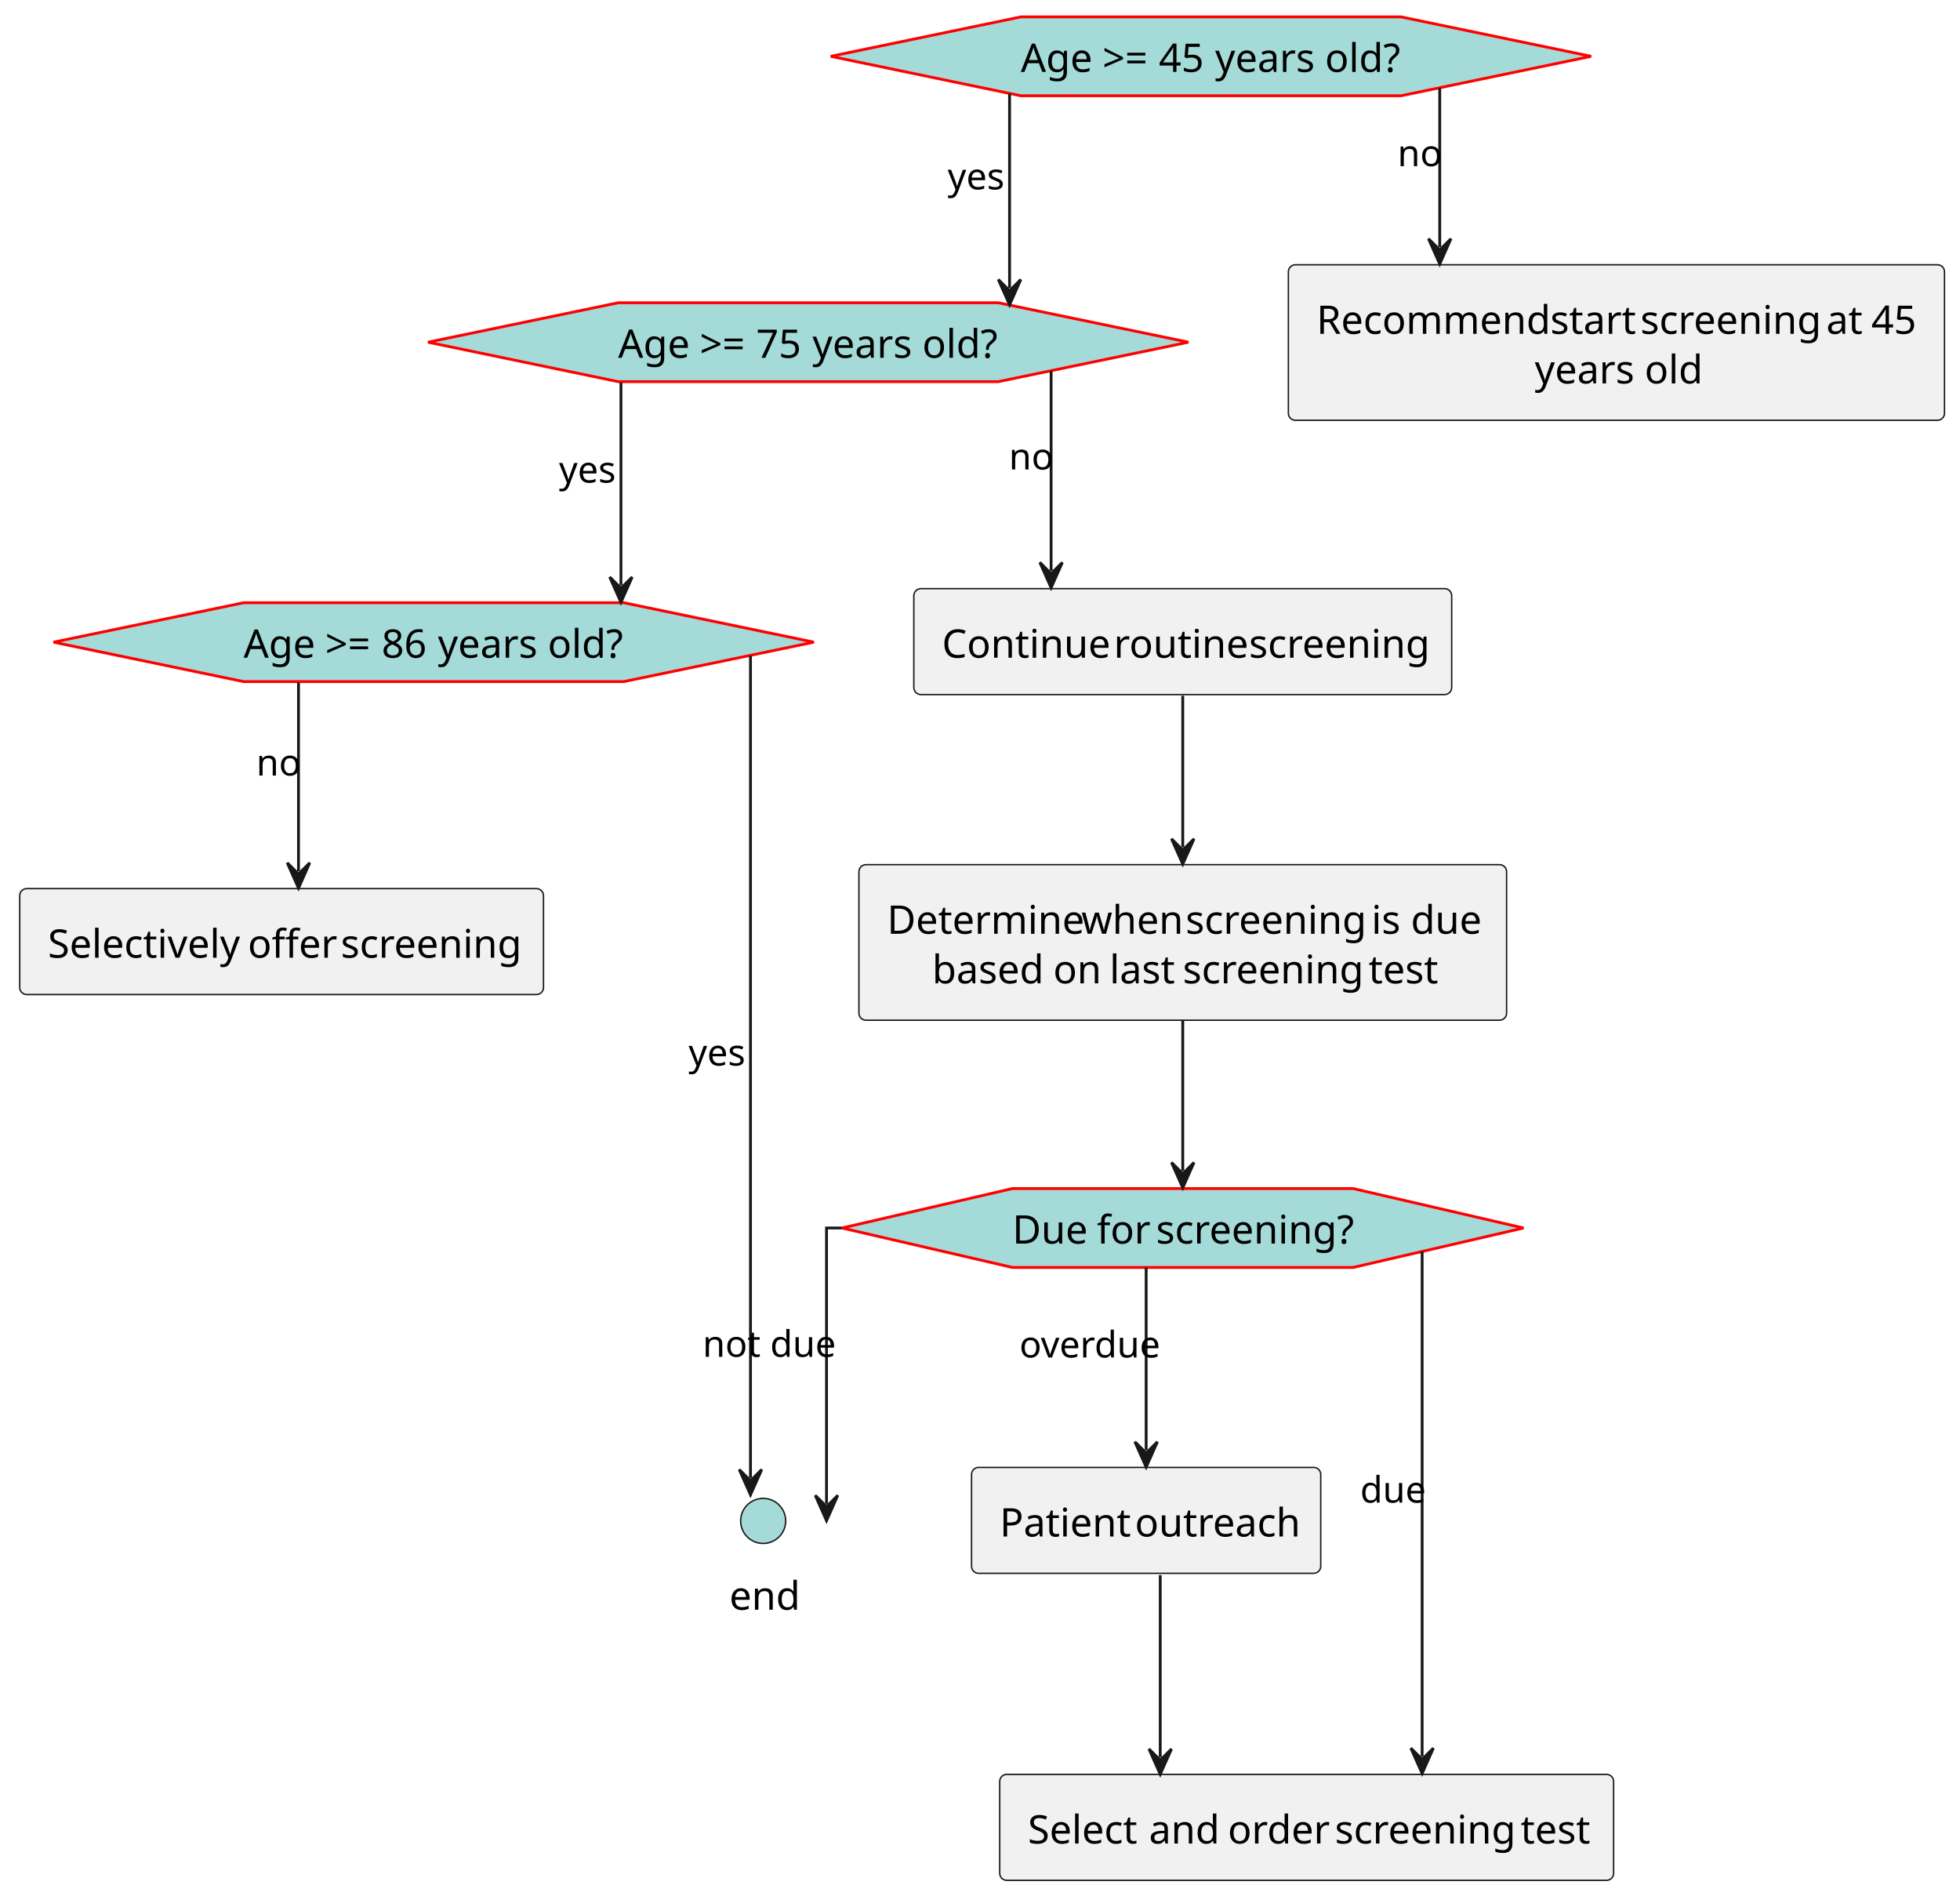
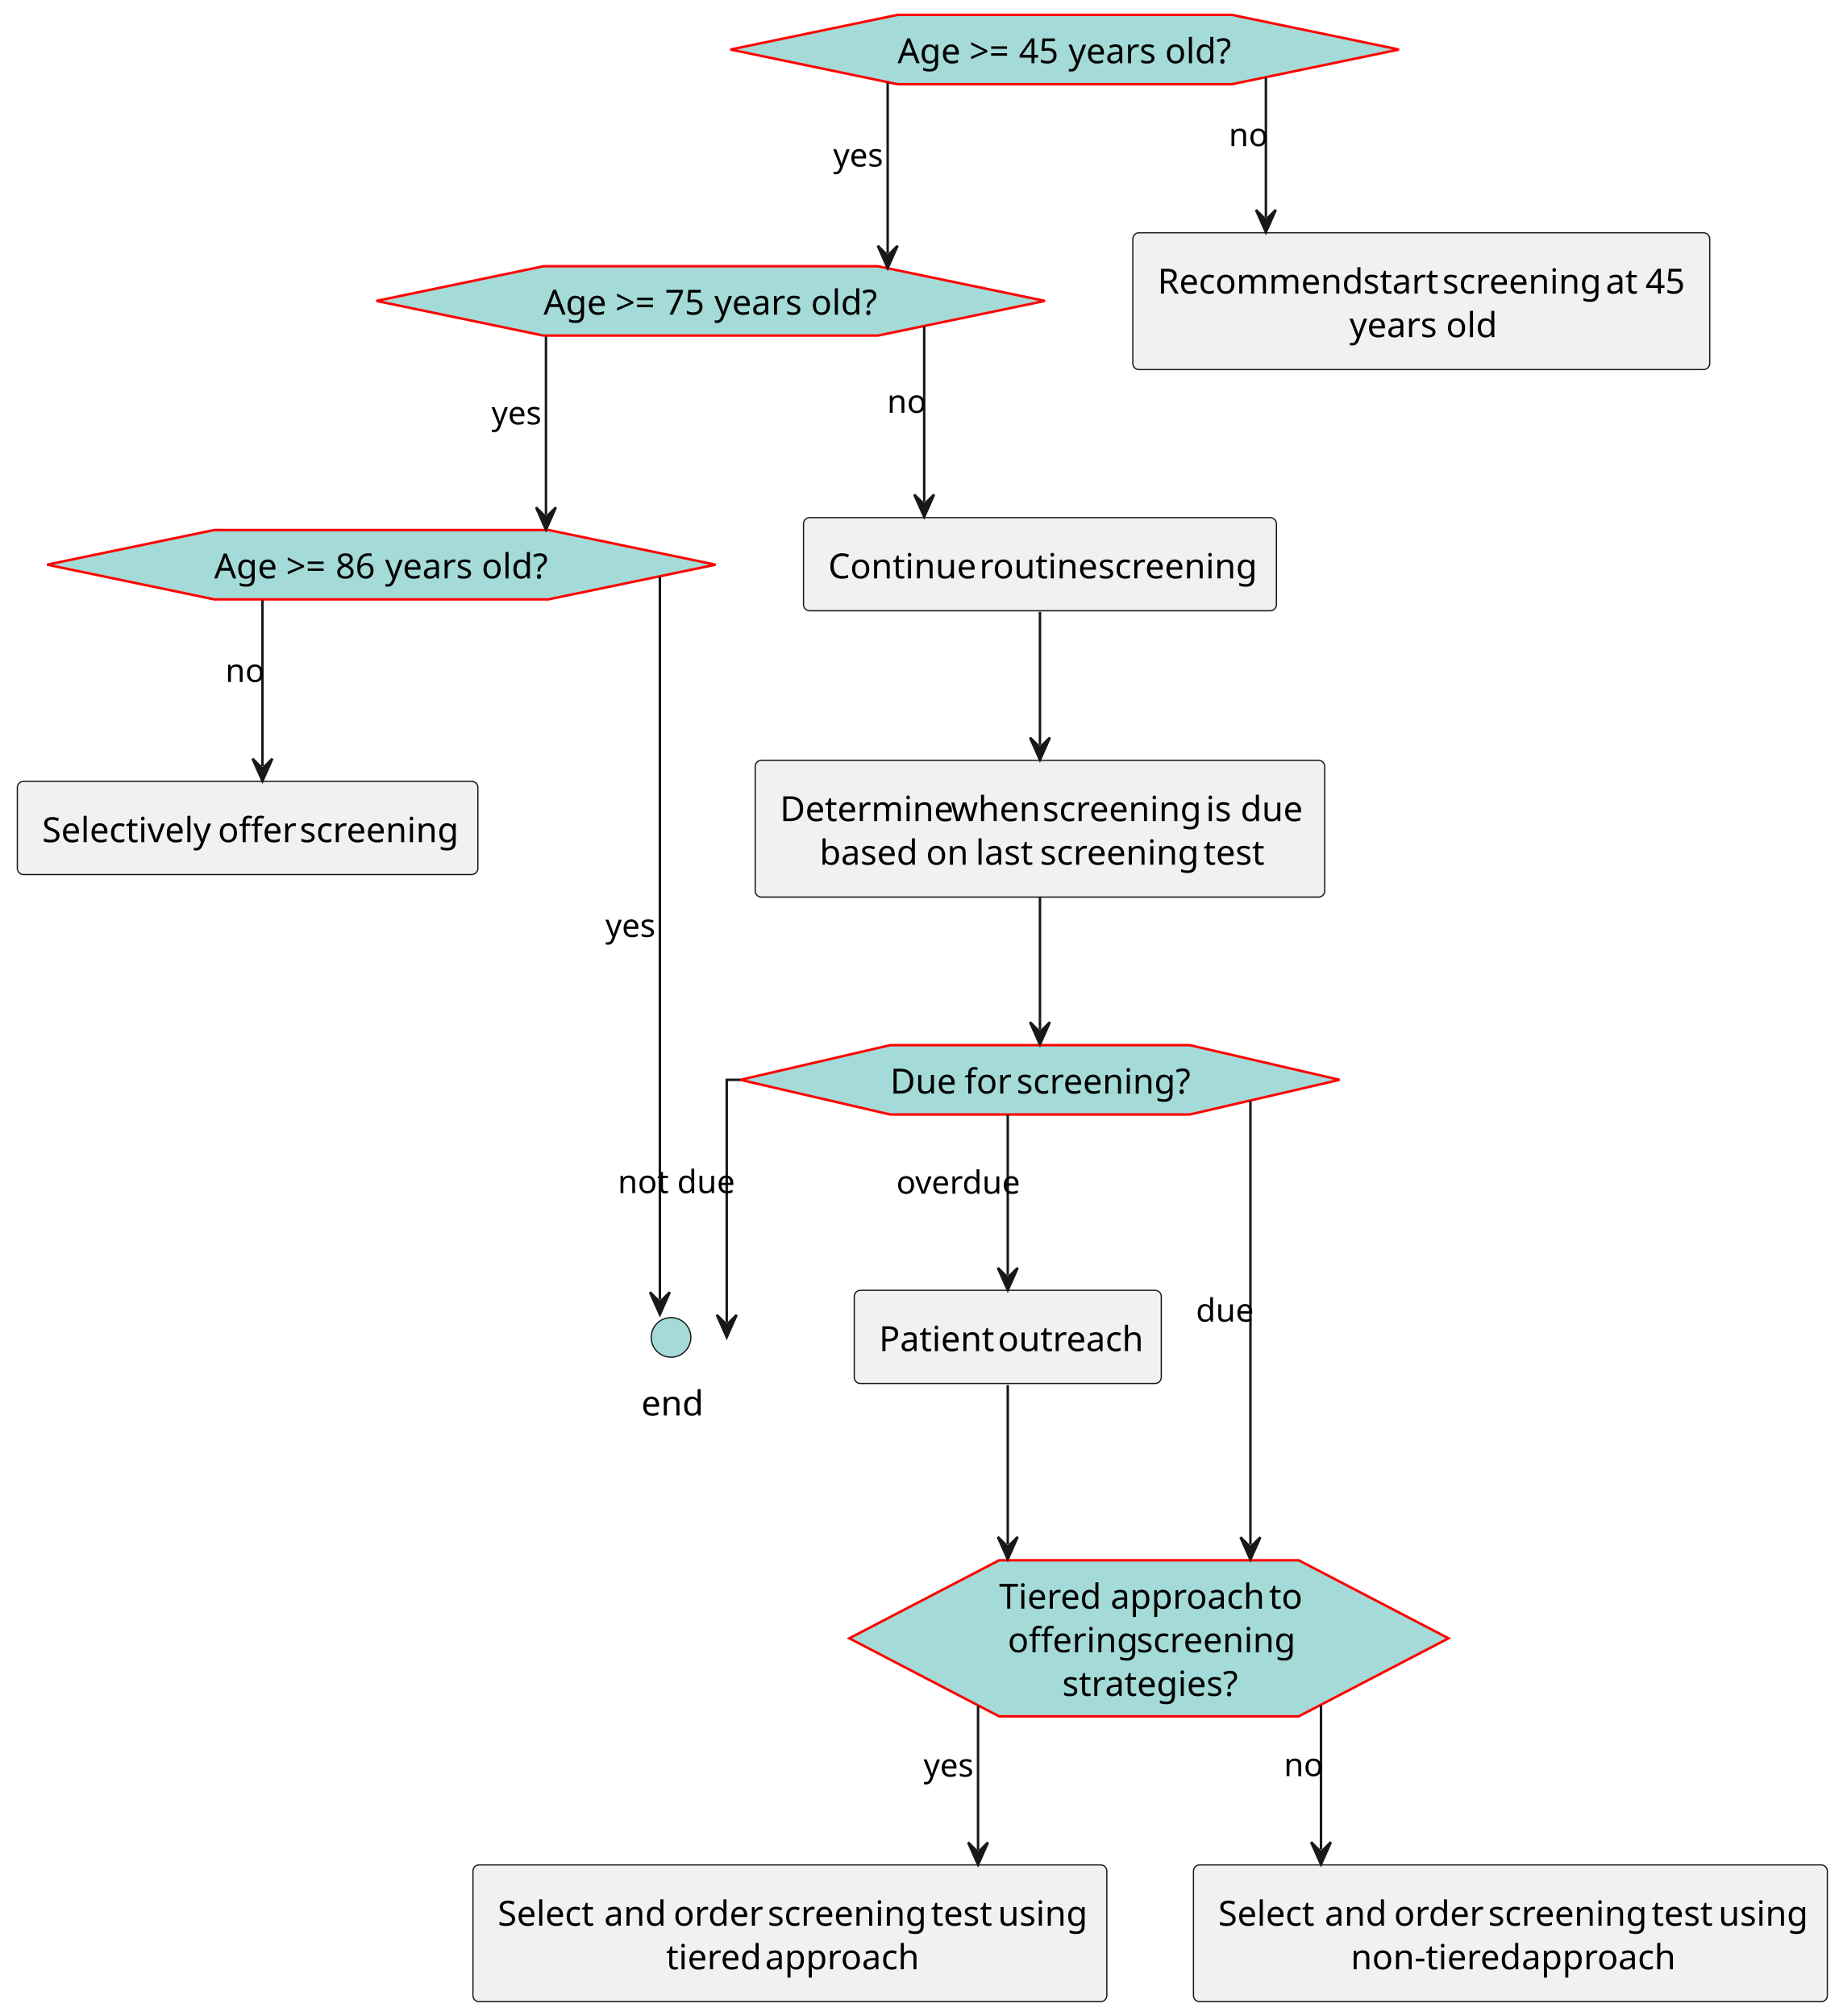
- <svg xmlns="http://www.w3.org/2000/svg" xmlns:xlink="http://www.w3.org/1999/xlink" contentStyleType="text/css" height="673px" preserveAspectRatio="none" style="width:696px;height:673px;background:#FFFFFF;" version="1.1" viewBox="0 0 696 673" width="696px" zoomAndPan="magnify">
+ <svg xmlns="http://www.w3.org/2000/svg" xmlns:xlink="http://www.w3.org/1999/xlink" contentStyleType="text/css" height="814px" preserveAspectRatio="none" style="width:744px;height:814px;background:#FFFFFF;" version="1.1" viewBox="0 0 744 814" width="744px" zoomAndPan="magnify">
  <defs />
  <g>
    <g id="elem_eve_AgeOver45">
      <a href="#eve-AgeOver45" target="_top" title="#eve-AgeOver45" xlink:actuate="onRequest" xlink:href="#eve-AgeOver45" xlink:show="new" xlink:title="#eve-AgeOver45" xlink:type="simple">
        <polygon fill="#A4DBD8" points="565,20,497.5,6,362.5,6,295,20,362.5,34,497.5,34,565,20" style="stroke:#FF0000;stroke-width:1.0;" />
        <text fill="#000000" font-family="sans-serif" font-size="14" lengthAdjust="spacing" textLength="25" x="362.5" y="25.533">Age</text>
        <text fill="#000000" font-family="sans-serif" font-size="14" lengthAdjust="spacing" textLength="4" x="387.5" y="25.533"> </text>
        <text fill="#000000" font-family="sans-serif" font-size="14" lengthAdjust="spacing" textLength="16" x="391.5" y="25.533">&gt;=</text>
        <text fill="#000000" font-family="sans-serif" font-size="14" lengthAdjust="spacing" textLength="4" x="407.5" y="25.533"> </text>
        <text fill="#000000" font-family="sans-serif" font-size="14" lengthAdjust="spacing" textLength="16" x="411.5" y="25.533">45</text>
        <text fill="#000000" font-family="sans-serif" font-size="14" lengthAdjust="spacing" textLength="4" x="427.5" y="25.533"> </text>
        <text fill="#000000" font-family="sans-serif" font-size="14" lengthAdjust="spacing" textLength="35" x="431.5" y="25.533">years</text>
        <text fill="#000000" font-family="sans-serif" font-size="14" lengthAdjust="spacing" textLength="4" x="466.5" y="25.533"> </text>
        <text fill="#000000" font-family="sans-serif" font-size="14" lengthAdjust="spacing" textLength="27" x="470.5" y="25.533">old?</text>
      </a>
    </g>
    <g id="elem_eve_AgeOver75">
      <a href="#eve-AgeOver75" target="_top" title="#eve-AgeOver75" xlink:actuate="onRequest" xlink:href="#eve-AgeOver75" xlink:show="new" xlink:title="#eve-AgeOver75" xlink:type="simple">
        <polygon fill="#A4DBD8" points="422,121.5,354.5,107.5,219.5,107.5,152,121.5,219.5,135.5,354.5,135.5,422,121.5" style="stroke:#FF0000;stroke-width:1.0;" />
        <text fill="#000000" font-family="sans-serif" font-size="14" lengthAdjust="spacing" textLength="25" x="219.5" y="127.033">Age</text>
        <text fill="#000000" font-family="sans-serif" font-size="14" lengthAdjust="spacing" textLength="4" x="244.5" y="127.033"> </text>
        <text fill="#000000" font-family="sans-serif" font-size="14" lengthAdjust="spacing" textLength="16" x="248.5" y="127.033">&gt;=</text>
        <text fill="#000000" font-family="sans-serif" font-size="14" lengthAdjust="spacing" textLength="4" x="264.5" y="127.033"> </text>
        <text fill="#000000" font-family="sans-serif" font-size="14" lengthAdjust="spacing" textLength="16" x="268.5" y="127.033">75</text>
        <text fill="#000000" font-family="sans-serif" font-size="14" lengthAdjust="spacing" textLength="4" x="284.5" y="127.033"> </text>
        <text fill="#000000" font-family="sans-serif" font-size="14" lengthAdjust="spacing" textLength="35" x="288.5" y="127.033">years</text>
        <text fill="#000000" font-family="sans-serif" font-size="14" lengthAdjust="spacing" textLength="4" x="323.5" y="127.033"> </text>
        <text fill="#000000" font-family="sans-serif" font-size="14" lengthAdjust="spacing" textLength="27" x="327.5" y="127.033">old?</text>
      </a>
    </g>
    <g id="elem_eve_Age86AndOlder">
      <a href="#eve-Age86AndOlder" target="_top" title="#eve-Age86AndOlder" xlink:actuate="onRequest" xlink:href="#eve-Age86AndOlder" xlink:show="new" xlink:title="#eve-Age86AndOlder" xlink:type="simple">
        <polygon fill="#A4DBD8" points="289,228,221.5,214,86.5,214,19,228,86.5,242,221.5,242,289,228" style="stroke:#FF0000;stroke-width:1.0;" />
        <text fill="#000000" font-family="sans-serif" font-size="14" lengthAdjust="spacing" textLength="25" x="86.5" y="233.533">Age</text>
        <text fill="#000000" font-family="sans-serif" font-size="14" lengthAdjust="spacing" textLength="4" x="111.5" y="233.533"> </text>
        <text fill="#000000" font-family="sans-serif" font-size="14" lengthAdjust="spacing" textLength="16" x="115.5" y="233.533">&gt;=</text>
        <text fill="#000000" font-family="sans-serif" font-size="14" lengthAdjust="spacing" textLength="4" x="131.5" y="233.533"> </text>
        <text fill="#000000" font-family="sans-serif" font-size="14" lengthAdjust="spacing" textLength="16" x="135.5" y="233.533">86</text>
        <text fill="#000000" font-family="sans-serif" font-size="14" lengthAdjust="spacing" textLength="4" x="151.5" y="233.533"> </text>
        <text fill="#000000" font-family="sans-serif" font-size="14" lengthAdjust="spacing" textLength="35" x="155.5" y="233.533">years</text>
        <text fill="#000000" font-family="sans-serif" font-size="14" lengthAdjust="spacing" textLength="4" x="190.5" y="233.533"> </text>
        <text fill="#000000" font-family="sans-serif" font-size="14" lengthAdjust="spacing" textLength="27" x="194.5" y="233.533">old?</text>
      </a>
    </g>
    <g id="elem_act_ContinueScreening">
      <a href="#act-ContinueScreening" target="_top" title="#act-ContinueScreening" xlink:actuate="onRequest" xlink:href="#act-ContinueScreening" xlink:show="new" xlink:title="#act-ContinueScreening" xlink:type="simple">
        <rect fill="#F1F1F1" height="37.609" rx="2.5" ry="2.5" style="stroke:#181818;stroke-width:0.5;" width="191" x="324.5" y="209" />
        <text fill="#000000" font-family="sans-serif" font-size="14" lengthAdjust="spacing" textLength="57" x="334.5" y="233.533">Continue</text>
        <text fill="#000000" font-family="sans-serif" font-size="14" lengthAdjust="spacing" textLength="4" x="391.5" y="233.533"> </text>
        <text fill="#000000" font-family="sans-serif" font-size="14" lengthAdjust="spacing" textLength="44" x="395.5" y="233.533">routine</text>
        <text fill="#000000" font-family="sans-serif" font-size="14" lengthAdjust="spacing" textLength="4" x="439.5" y="233.533"> </text>
        <text fill="#000000" font-family="sans-serif" font-size="14" lengthAdjust="spacing" textLength="62" x="443.5" y="233.533">screening</text>
      </a>
    </g>
    <g id="elem_act_DetermineDateForNextScreening">
      <a href="#act-DetermineDateForNextScreening" target="_top" title="#act-DetermineDateForNextScreening" xlink:actuate="onRequest" xlink:href="#act-DetermineDateForNextScreening" xlink:show="new" xlink:title="#act-DetermineDateForNextScreening" xlink:type="simple">
        <rect fill="#F1F1F1" height="55.219" rx="2.5" ry="2.5" style="stroke:#181818;stroke-width:0.5;" width="230" x="305" y="307" />
        <text fill="#000000" font-family="sans-serif" font-size="14" lengthAdjust="spacing" textLength="65" x="315" y="331.533">Determine</text>
        <text fill="#000000" font-family="sans-serif" font-size="14" lengthAdjust="spacing" textLength="4" x="380" y="331.533"> </text>
        <text fill="#000000" font-family="sans-serif" font-size="14" lengthAdjust="spacing" textLength="33" x="384" y="331.533">when</text>
        <text fill="#000000" font-family="sans-serif" font-size="14" lengthAdjust="spacing" textLength="4" x="417" y="331.533"> </text>
        <text fill="#000000" font-family="sans-serif" font-size="14" lengthAdjust="spacing" textLength="62" x="421" y="331.533">screening</text>
        <text fill="#000000" font-family="sans-serif" font-size="14" lengthAdjust="spacing" textLength="4" x="483" y="331.533"> </text>
        <text fill="#000000" font-family="sans-serif" font-size="14" lengthAdjust="spacing" textLength="10" x="487" y="331.533">is</text>
        <text fill="#000000" font-family="sans-serif" font-size="14" lengthAdjust="spacing" textLength="4" x="497" y="331.533"> </text>
        <text fill="#000000" font-family="sans-serif" font-size="14" lengthAdjust="spacing" textLength="24" x="501" y="331.533">due</text>
        <text fill="#000000" font-family="sans-serif" font-size="14" lengthAdjust="spacing" textLength="39" x="331" y="349.143">based</text>
        <text fill="#000000" font-family="sans-serif" font-size="14" lengthAdjust="spacing" textLength="4" x="370" y="349.143"> </text>
        <text fill="#000000" font-family="sans-serif" font-size="14" lengthAdjust="spacing" textLength="16" x="374" y="349.143">on</text>
        <text fill="#000000" font-family="sans-serif" font-size="14" lengthAdjust="spacing" textLength="4" x="390" y="349.143"> </text>
        <text fill="#000000" font-family="sans-serif" font-size="14" lengthAdjust="spacing" textLength="22" x="394" y="349.143">last</text>
        <text fill="#000000" font-family="sans-serif" font-size="14" lengthAdjust="spacing" textLength="4" x="416" y="349.143"> </text>
        <text fill="#000000" font-family="sans-serif" font-size="14" lengthAdjust="spacing" textLength="62" x="420" y="349.143">screening</text>
        <text fill="#000000" font-family="sans-serif" font-size="14" lengthAdjust="spacing" textLength="4" x="482" y="349.143"> </text>
        <text fill="#000000" font-family="sans-serif" font-size="14" lengthAdjust="spacing" textLength="23" x="486" y="349.143">test</text>
      </a>
    </g>
    <g id="elem_eve_DetermineIfDueForScreening">
      <a href="#eve-DetermineIfDueForScreening" target="_top" title="#eve-DetermineIfDueForScreening" xlink:actuate="onRequest" xlink:href="#eve-DetermineIfDueForScreening" xlink:show="new" xlink:title="#eve-DetermineIfDueForScreening" xlink:type="simple">
        <polygon fill="#A4DBD8" points="541,436,480.5,422,359.5,422,299,436,359.5,450,480.5,450,541,436" style="stroke:#FF0000;stroke-width:1.0;" />
        <text fill="#000000" font-family="sans-serif" font-size="14" lengthAdjust="spacing" textLength="26" x="359.5" y="441.533">Due</text>
        <text fill="#000000" font-family="sans-serif" font-size="14" lengthAdjust="spacing" textLength="4" x="385.5" y="441.533"> </text>
        <text fill="#000000" font-family="sans-serif" font-size="14" lengthAdjust="spacing" textLength="17" x="389.5" y="441.533">for</text>
        <text fill="#000000" font-family="sans-serif" font-size="14" lengthAdjust="spacing" textLength="4" x="406.5" y="441.533"> </text>
        <text fill="#000000" font-family="sans-serif" font-size="14" lengthAdjust="spacing" textLength="70" x="410.5" y="441.533">screening?</text>
      </a>
    </g>
    <g id="elem_act_patientOutreach">
      <a href="#act-patientOutreach" target="_top" title="#act-patientOutreach" xlink:actuate="onRequest" xlink:href="#act-patientOutreach" xlink:show="new" xlink:title="#act-patientOutreach" xlink:type="simple">
        <rect fill="#F1F1F1" height="37.609" rx="2.5" ry="2.5" style="stroke:#181818;stroke-width:0.5;" width="124" x="345" y="521" />
        <text fill="#000000" font-family="sans-serif" font-size="14" lengthAdjust="spacing" textLength="44" x="355" y="545.533">Patient</text>
        <text fill="#000000" font-family="sans-serif" font-size="14" lengthAdjust="spacing" textLength="4" x="399" y="545.533"> </text>
        <text fill="#000000" font-family="sans-serif" font-size="14" lengthAdjust="spacing" textLength="56" x="403" y="545.533">outreach</text>
      </a>
    </g>
+     <g id="elem_eve_TieredApproach">
+       <a href="#eve-TieredApproach" target="_top" title="#eve-TieredApproach" xlink:actuate="onRequest" xlink:href="#eve-TieredApproach" xlink:show="new" xlink:title="#eve-TieredApproach" xlink:type="simple">
+         <polygon fill="#A4DBD8" points="585,661.5,524.5,630,403.5,630,343,661.5,403.5,693,524.5,693,585,661.5" style="stroke:#FF0000;stroke-width:1.0;" />
+         <text fill="#000000" font-family="sans-serif" font-size="14" lengthAdjust="spacing" textLength="41" x="403.5" y="649.533">Tiered</text>
+         <text fill="#000000" font-family="sans-serif" font-size="14" lengthAdjust="spacing" textLength="4" x="444.5" y="649.533"> </text>
+         <text fill="#000000" font-family="sans-serif" font-size="14" lengthAdjust="spacing" textLength="60" x="448.5" y="649.533">approach</text>
+         <text fill="#000000" font-family="sans-serif" font-size="14" lengthAdjust="spacing" textLength="4" x="508.5" y="649.533"> </text>
+         <text fill="#000000" font-family="sans-serif" font-size="14" lengthAdjust="spacing" textLength="12" x="512.5" y="649.533">to</text>
+         <text fill="#000000" font-family="sans-serif" font-size="14" lengthAdjust="spacing" textLength="48" x="407" y="667.143">offering</text>
+         <text fill="#000000" font-family="sans-serif" font-size="14" lengthAdjust="spacing" textLength="4" x="455" y="667.143"> </text>
+         <text fill="#000000" font-family="sans-serif" font-size="14" lengthAdjust="spacing" textLength="62" x="459" y="667.143">screening</text>
+         <text fill="#000000" font-family="sans-serif" font-size="14" lengthAdjust="spacing" textLength="70" x="429" y="684.752">strategies?</text>
+       </a>
+     </g>
    <g id="elem_act_RecommendStartScreeningAt45">
      <a href="#act-RecommendStartScreeningAt45" target="_top" title="#act-RecommendStartScreeningAt45" xlink:actuate="onRequest" xlink:href="#act-RecommendStartScreeningAt45" xlink:show="new" xlink:title="#act-RecommendStartScreeningAt45" xlink:type="simple">
        <rect fill="#F1F1F1" height="55.219" rx="2.5" ry="2.5" style="stroke:#181818;stroke-width:0.5;" width="233" x="457.5" y="94" />
        <text fill="#000000" font-family="sans-serif" font-size="14" lengthAdjust="spacing" textLength="79" x="467.5" y="118.533">Recommend</text>
        <text fill="#000000" font-family="sans-serif" font-size="14" lengthAdjust="spacing" textLength="4" x="546.5" y="118.533"> </text>
        <text fill="#000000" font-family="sans-serif" font-size="14" lengthAdjust="spacing" textLength="28" x="550.5" y="118.533">start</text>
        <text fill="#000000" font-family="sans-serif" font-size="14" lengthAdjust="spacing" textLength="4" x="578.5" y="118.533"> </text>
        <text fill="#000000" font-family="sans-serif" font-size="14" lengthAdjust="spacing" textLength="62" x="582.5" y="118.533">screening</text>
        <text fill="#000000" font-family="sans-serif" font-size="14" lengthAdjust="spacing" textLength="4" x="644.5" y="118.533"> </text>
        <text fill="#000000" font-family="sans-serif" font-size="14" lengthAdjust="spacing" textLength="12" x="648.5" y="118.533">at</text>
        <text fill="#000000" font-family="sans-serif" font-size="14" lengthAdjust="spacing" textLength="4" x="660.5" y="118.533"> </text>
        <text fill="#000000" font-family="sans-serif" font-size="14" lengthAdjust="spacing" textLength="16" x="664.5" y="118.533">45</text>
        <text fill="#000000" font-family="sans-serif" font-size="14" lengthAdjust="spacing" textLength="35" x="545" y="136.143">years</text>
        <text fill="#000000" font-family="sans-serif" font-size="14" lengthAdjust="spacing" textLength="4" x="580" y="136.143"> </text>
        <text fill="#000000" font-family="sans-serif" font-size="14" lengthAdjust="spacing" textLength="19" x="584" y="136.143">old</text>
      </a>
    </g>
    <g id="elem_act_SelectivelyOfferScreening">
      <a href="#act-SelectivelyOfferScreening" target="_top" title="#act-SelectivelyOfferScreening" xlink:actuate="onRequest" xlink:href="#act-SelectivelyOfferScreening" xlink:show="new" xlink:title="#act-SelectivelyOfferScreening" xlink:type="simple">
        <rect fill="#F1F1F1" height="37.609" rx="2.5" ry="2.5" style="stroke:#181818;stroke-width:0.5;" width="186" x="7" y="315.5" />
        <text fill="#000000" font-family="sans-serif" font-size="14" lengthAdjust="spacing" textLength="67" x="17" y="340.033">Selectively</text>
        <text fill="#000000" font-family="sans-serif" font-size="14" lengthAdjust="spacing" textLength="4" x="84" y="340.033"> </text>
        <text fill="#000000" font-family="sans-serif" font-size="14" lengthAdjust="spacing" textLength="29" x="88" y="340.033">offer</text>
        <text fill="#000000" font-family="sans-serif" font-size="14" lengthAdjust="spacing" textLength="4" x="117" y="340.033"> </text>
        <text fill="#000000" font-family="sans-serif" font-size="14" lengthAdjust="spacing" textLength="62" x="121" y="340.033">screening</text>
      </a>
    </g>
    <g id="elem_end_1">
      <ellipse cx="271" cy="540" fill="#A4DBD8" rx="8" ry="8" style="stroke:#181818;stroke-width:0.5;" />
      <text fill="#000000" font-family="sans-serif" font-size="14" lengthAdjust="spacing" textLength="24" x="259" y="571.533">end</text>
    </g>
-     <g id="elem_act_PickScreeningMethod">
-       <a href="#act-PickScreeningMethod" target="_top" title="#act-PickScreeningMethod" xlink:actuate="onRequest" xlink:href="#act-PickScreeningMethod" xlink:show="new" xlink:title="#act-PickScreeningMethod" xlink:type="simple">
-         <rect fill="#F1F1F1" height="37.609" rx="2.5" ry="2.5" style="stroke:#181818;stroke-width:0.5;" width="218" x="355" y="630" />
-         <text fill="#000000" font-family="sans-serif" font-size="14" lengthAdjust="spacing" textLength="39" x="365" y="654.533">Select</text>
-         <text fill="#000000" font-family="sans-serif" font-size="14" lengthAdjust="spacing" textLength="4" x="404" y="654.533"> </text>
-         <text fill="#000000" font-family="sans-serif" font-size="14" lengthAdjust="spacing" textLength="24" x="408" y="654.533">and</text>
-         <text fill="#000000" font-family="sans-serif" font-size="14" lengthAdjust="spacing" textLength="4" x="432" y="654.533"> </text>
-         <text fill="#000000" font-family="sans-serif" font-size="14" lengthAdjust="spacing" textLength="34" x="436" y="654.533">order</text>
-         <text fill="#000000" font-family="sans-serif" font-size="14" lengthAdjust="spacing" textLength="4" x="470" y="654.533"> </text>
-         <text fill="#000000" font-family="sans-serif" font-size="14" lengthAdjust="spacing" textLength="62" x="474" y="654.533">screening</text>
-         <text fill="#000000" font-family="sans-serif" font-size="14" lengthAdjust="spacing" textLength="4" x="536" y="654.533"> </text>
-         <text fill="#000000" font-family="sans-serif" font-size="14" lengthAdjust="spacing" textLength="23" x="540" y="654.533">test</text>
+     <g id="elem_act_PickScreeningMethodTiered">
+       <a href="#act-PickScreeningMethodTiered" target="_top" title="#act-PickScreeningMethodTiered" xlink:actuate="onRequest" xlink:href="#act-PickScreeningMethodTiered" xlink:show="new" xlink:title="#act-PickScreeningMethodTiered" xlink:type="simple">
+         <rect fill="#F1F1F1" height="55.219" rx="2.5" ry="2.5" style="stroke:#181818;stroke-width:0.5;" width="256" x="191" y="753" />
+         <text fill="#000000" font-family="sans-serif" font-size="14" lengthAdjust="spacing" textLength="39" x="201" y="777.533">Select</text>
+         <text fill="#000000" font-family="sans-serif" font-size="14" lengthAdjust="spacing" textLength="4" x="240" y="777.533"> </text>
+         <text fill="#000000" font-family="sans-serif" font-size="14" lengthAdjust="spacing" textLength="24" x="244" y="777.533">and</text>
+         <text fill="#000000" font-family="sans-serif" font-size="14" lengthAdjust="spacing" textLength="4" x="268" y="777.533"> </text>
+         <text fill="#000000" font-family="sans-serif" font-size="14" lengthAdjust="spacing" textLength="34" x="272" y="777.533">order</text>
+         <text fill="#000000" font-family="sans-serif" font-size="14" lengthAdjust="spacing" textLength="4" x="306" y="777.533"> </text>
+         <text fill="#000000" font-family="sans-serif" font-size="14" lengthAdjust="spacing" textLength="62" x="310" y="777.533">screening</text>
+         <text fill="#000000" font-family="sans-serif" font-size="14" lengthAdjust="spacing" textLength="4" x="372" y="777.533"> </text>
+         <text fill="#000000" font-family="sans-serif" font-size="14" lengthAdjust="spacing" textLength="23" x="376" y="777.533">test</text>
+         <text fill="#000000" font-family="sans-serif" font-size="14" lengthAdjust="spacing" textLength="4" x="399" y="777.533"> </text>
+         <text fill="#000000" font-family="sans-serif" font-size="14" lengthAdjust="spacing" textLength="34" x="403" y="777.533">using</text>
+         <text fill="#000000" font-family="sans-serif" font-size="14" lengthAdjust="spacing" textLength="36" x="269" y="795.143">tiered</text>
+         <text fill="#000000" font-family="sans-serif" font-size="14" lengthAdjust="spacing" textLength="4" x="305" y="795.143"> </text>
+         <text fill="#000000" font-family="sans-serif" font-size="14" lengthAdjust="spacing" textLength="60" x="309" y="795.143">approach</text>
+       </a>
+     </g>
+     <g id="elem_act_PickScreeningMethodNonTiered">
+       <a href="#act-PickScreeningMethodNonTiered" target="_top" title="#act-PickScreeningMethodNonTiered" xlink:actuate="onRequest" xlink:href="#act-PickScreeningMethodNonTiered" xlink:show="new" xlink:title="#act-PickScreeningMethodNonTiered" xlink:type="simple">
+         <rect fill="#F1F1F1" height="55.219" rx="2.5" ry="2.5" style="stroke:#181818;stroke-width:0.5;" width="256" x="482" y="753" />
+         <text fill="#000000" font-family="sans-serif" font-size="14" lengthAdjust="spacing" textLength="39" x="492" y="777.533">Select</text>
+         <text fill="#000000" font-family="sans-serif" font-size="14" lengthAdjust="spacing" textLength="4" x="531" y="777.533"> </text>
+         <text fill="#000000" font-family="sans-serif" font-size="14" lengthAdjust="spacing" textLength="24" x="535" y="777.533">and</text>
+         <text fill="#000000" font-family="sans-serif" font-size="14" lengthAdjust="spacing" textLength="4" x="559" y="777.533"> </text>
+         <text fill="#000000" font-family="sans-serif" font-size="14" lengthAdjust="spacing" textLength="34" x="563" y="777.533">order</text>
+         <text fill="#000000" font-family="sans-serif" font-size="14" lengthAdjust="spacing" textLength="4" x="597" y="777.533"> </text>
+         <text fill="#000000" font-family="sans-serif" font-size="14" lengthAdjust="spacing" textLength="62" x="601" y="777.533">screening</text>
+         <text fill="#000000" font-family="sans-serif" font-size="14" lengthAdjust="spacing" textLength="4" x="663" y="777.533"> </text>
+         <text fill="#000000" font-family="sans-serif" font-size="14" lengthAdjust="spacing" textLength="23" x="667" y="777.533">test</text>
+         <text fill="#000000" font-family="sans-serif" font-size="14" lengthAdjust="spacing" textLength="4" x="690" y="777.533"> </text>
+         <text fill="#000000" font-family="sans-serif" font-size="14" lengthAdjust="spacing" textLength="34" x="694" y="777.533">using</text>
+         <text fill="#000000" font-family="sans-serif" font-size="14" lengthAdjust="spacing" textLength="65" x="545.5" y="795.143">non-tiered</text>
+         <text fill="#000000" font-family="sans-serif" font-size="14" lengthAdjust="spacing" textLength="4" x="610.5" y="795.143"> </text>
+         <text fill="#000000" font-family="sans-serif" font-size="14" lengthAdjust="spacing" textLength="60" x="614.5" y="795.143">approach</text>
      </a>
    </g>
    <g id="link_eve_AgeOver45_act_RecommendStartScreeningAt45">
      <path d="M511.25,31.25 C511.25,46.22 511.25,67.18 511.25,87.75 " fill="none" id="eve_AgeOver45-to-act_RecommendStartScreeningAt45" style="stroke:#181818;stroke-width:1.0;" />
      <polygon fill="#181818" points="511.25,93.75,515.25,84.75,511.25,88.75,507.25,84.75,511.25,93.75" style="stroke:#181818;stroke-width:1.0;" />
      <text fill="#000000" font-family="sans-serif" font-size="13" lengthAdjust="spacing" textLength="14" x="496.25" y="58.995">no</text>
    </g>
    <g id="link_eve_AgeOver45_eve_AgeOver75">
      <path d="M358.5,33.27 C358.5,52.72 358.5,82.77 358.5,102.23 " fill="none" id="eve_AgeOver45-to-eve_AgeOver75" style="stroke:#181818;stroke-width:1.0;" />
      <polygon fill="#181818" points="358.5,108.23,362.5,99.23,358.5,103.23,354.5,99.23,358.5,108.23" style="stroke:#181818;stroke-width:1.0;" />
      <text fill="#000000" font-family="sans-serif" font-size="13" lengthAdjust="spacing" textLength="21" x="336.5" y="67.245">yes</text>
    </g>
    <g id="link_eve_AgeOver75_act_ContinueScreening">
      <path d="M373.25,131.71 C373.25,149.41 373.25,180.07 373.25,202.69 " fill="none" id="eve_AgeOver75-to-act_ContinueScreening" style="stroke:#181818;stroke-width:1.0;" />
      <polygon fill="#181818" points="373.25,208.69,377.25,199.69,373.25,203.69,369.25,199.69,373.25,208.69" style="stroke:#181818;stroke-width:1.0;" />
      <text fill="#000000" font-family="sans-serif" font-size="13" lengthAdjust="spacing" textLength="14" x="358.25" y="166.695">no</text>
    </g>
    <g id="link_eve_AgeOver75_eve_Age86AndOlder">
      <path d="M220.5,135.86 C220.5,156.3 220.5,187.55 220.5,207.86 " fill="none" id="eve_AgeOver75-to-eve_Age86AndOlder" style="stroke:#181818;stroke-width:1.0;" />
      <polygon fill="#181818" points="220.5,213.86,224.5,204.86,220.5,208.86,216.5,204.86,220.5,213.86" style="stroke:#181818;stroke-width:1.0;" />
      <text fill="#000000" font-family="sans-serif" font-size="13" lengthAdjust="spacing" textLength="21" x="198.5" y="171.355">yes</text>
    </g>
    <g id="link_eve_Age86AndOlder_act_SelectivelyOfferScreening">
      <path d="M106,242.36 C106,261.21 106,288.36 106,309.33 " fill="none" id="eve_Age86AndOlder-to-act_SelectivelyOfferScreening" style="stroke:#181818;stroke-width:1.0;" />
      <polygon fill="#181818" points="106,315.33,110,306.33,106,310.33,102,306.33,106,315.33" style="stroke:#181818;stroke-width:1.0;" />
      <text fill="#000000" font-family="sans-serif" font-size="13" lengthAdjust="spacing" textLength="14" x="91" y="275.345">no</text>
    </g>
    <g id="link_eve_Age86AndOlder_end_1">
      <path d="M266.5,232.9 C266.5,268.17 266.5,477.28 266.5,524.74 " fill="none" id="eve_Age86AndOlder-to-end_1" style="stroke:#181818;stroke-width:1.0;" />
      <polygon fill="#181818" points="266.5,530.74,270.5,521.74,266.5,525.74,262.5,521.74,266.5,530.74" style="stroke:#181818;stroke-width:1.0;" />
      <text fill="#000000" font-family="sans-serif" font-size="13" lengthAdjust="spacing" textLength="21" x="244.5" y="378.315">yes</text>
    </g>
    <g id="link_act_ContinueScreening_act_DetermineDateForNextScreening">
      <path d="M420,247.04 C420,263.67 420,282.03 420,300.82 " fill="none" id="act_ContinueScreening-to-act_DetermineDateForNextScreening" style="stroke:#181818;stroke-width:1.0;" />
      <polygon fill="#181818" points="420,306.82,424,297.82,420,301.82,416,297.82,420,306.82" style="stroke:#181818;stroke-width:1.0;" />
    </g>
    <g id="link_act_DetermineDateForNextScreening_eve_DetermineIfDueForScreening">
      <path d="M420,362.24 C420,381.49 420,400.35 420,415.73 " fill="none" id="act_DetermineDateForNextScreening-to-eve_DetermineIfDueForScreening" style="stroke:#181818;stroke-width:1.0;" />
      <polygon fill="#181818" points="420,421.73,424,412.73,420,416.73,416,412.73,420,421.73" style="stroke:#181818;stroke-width:1.0;" />
    </g>
-     <g id="link_eve_DetermineIfDueForScreening_act_PickScreeningMethod">
-       <path d="M505,444.35 C505,475.42 505,578.88 505,623.67 " fill="none" id="eve_DetermineIfDueForScreening-to-act_PickScreeningMethod" style="stroke:#181818;stroke-width:1.0;" />
-       <polygon fill="#181818" points="505,629.67,509,620.67,505,624.67,501,620.67,505,629.67" style="stroke:#181818;stroke-width:1.0;" />
-       <text fill="#000000" font-family="sans-serif" font-size="13" lengthAdjust="spacing" textLength="21" x="483" y="533.505">due</text>
+     <g id="link_eve_DetermineIfDueForScreening_eve_TieredApproach">
+       <path d="M505,444.56 C505,474.73 505,571.08 505,623.7 " fill="none" id="eve_DetermineIfDueForScreening-to-eve_TieredApproach" style="stroke:#181818;stroke-width:1.0;" />
+       <polygon fill="#181818" points="505,629.7,509,620.7,505,624.7,501,620.7,505,629.7" style="stroke:#181818;stroke-width:1.0;" />
+       <text fill="#000000" font-family="sans-serif" font-size="13" lengthAdjust="spacing" textLength="21" x="483" y="533.625">due</text>
    </g>
    <g id="link_eve_DetermineIfDueForScreening_end_1">
      <path d="M298.94,436 C295.48,436 293.5,436 293.5,436 C293.5,436 293.5,530.78 293.5,533.92 " fill="none" id="eve_DetermineIfDueForScreening-to-end_1" style="stroke:#181818;stroke-width:1.0;" />
      <polygon fill="#181818" points="293.5,539.92,297.5,530.92,293.5,534.92,289.5,530.92,293.5,539.92" style="stroke:#181818;stroke-width:1.0;" />
      <text fill="#000000" font-family="sans-serif" font-size="13" lengthAdjust="spacing" textLength="43" x="249.5" y="481.735">not due</text>
    </g>
    <g id="link_eve_DetermineIfDueForScreening_act_patientOutreach">
      <path d="M407,450.03 C407,468.32 407,494.41 407,514.91 " fill="none" id="eve_DetermineIfDueForScreening-to-act_patientOutreach" style="stroke:#181818;stroke-width:1.0;" />
      <polygon fill="#181818" points="407,520.91,411,511.91,407,515.91,403,511.91,407,520.91" style="stroke:#181818;stroke-width:1.0;" />
      <text fill="#000000" font-family="sans-serif" font-size="13" lengthAdjust="spacing" textLength="44" x="362" y="481.965">overdue</text>
    </g>
-     <g id="link_act_patientOutreach_act_PickScreeningMethod">
-       <path d="M412,559.24 C412,579.16 412,604.1 412,623.96 " fill="none" id="act_patientOutreach-to-act_PickScreeningMethod" style="stroke:#181818;stroke-width:1.0;" />
-       <polygon fill="#181818" points="412,629.96,416,620.96,412,624.96,408,620.96,412,629.96" style="stroke:#181818;stroke-width:1.0;" />
+     <g id="link_act_patientOutreach_eve_TieredApproach">
+       <path d="M407,559.25 C407,578.12 407,601.22 407,623.56 " fill="none" id="act_patientOutreach-to-eve_TieredApproach" style="stroke:#181818;stroke-width:1.0;" />
+       <polygon fill="#181818" points="407,629.56,411,620.56,407,624.56,403,620.56,407,629.56" style="stroke:#181818;stroke-width:1.0;" />
+     </g>
+     <g id="link_eve_TieredApproach_act_PickScreeningMethodTiered">
+       <path d="M395,688.8 C395,708.01 395,727.64 395,746.91 " fill="none" id="eve_TieredApproach-to-act_PickScreeningMethodTiered" style="stroke:#181818;stroke-width:1.0;" />
+       <polygon fill="#181818" points="395,752.91,399,743.91,395,747.91,391,743.91,395,752.91" style="stroke:#181818;stroke-width:1.0;" />
+       <text fill="#000000" font-family="sans-serif" font-size="13" lengthAdjust="spacing" textLength="21" x="373" y="717.355">yes</text>
+     </g>
+     <g id="link_eve_TieredApproach_act_PickScreeningMethodNonTiered">
+       <path d="M533.5,688.5 C533.5,707.7 533.5,727.42 533.5,746.78 " fill="none" id="eve_TieredApproach-to-act_PickScreeningMethodNonTiered" style="stroke:#181818;stroke-width:1.0;" />
+       <polygon fill="#181818" points="533.5,752.78,537.5,743.78,533.5,747.78,529.5,743.78,533.5,752.78" style="stroke:#181818;stroke-width:1.0;" />
+       <text fill="#000000" font-family="sans-serif" font-size="13" lengthAdjust="spacing" textLength="14" x="518.5" y="717.135">no</text>
    </g>
  </g>
</svg>
